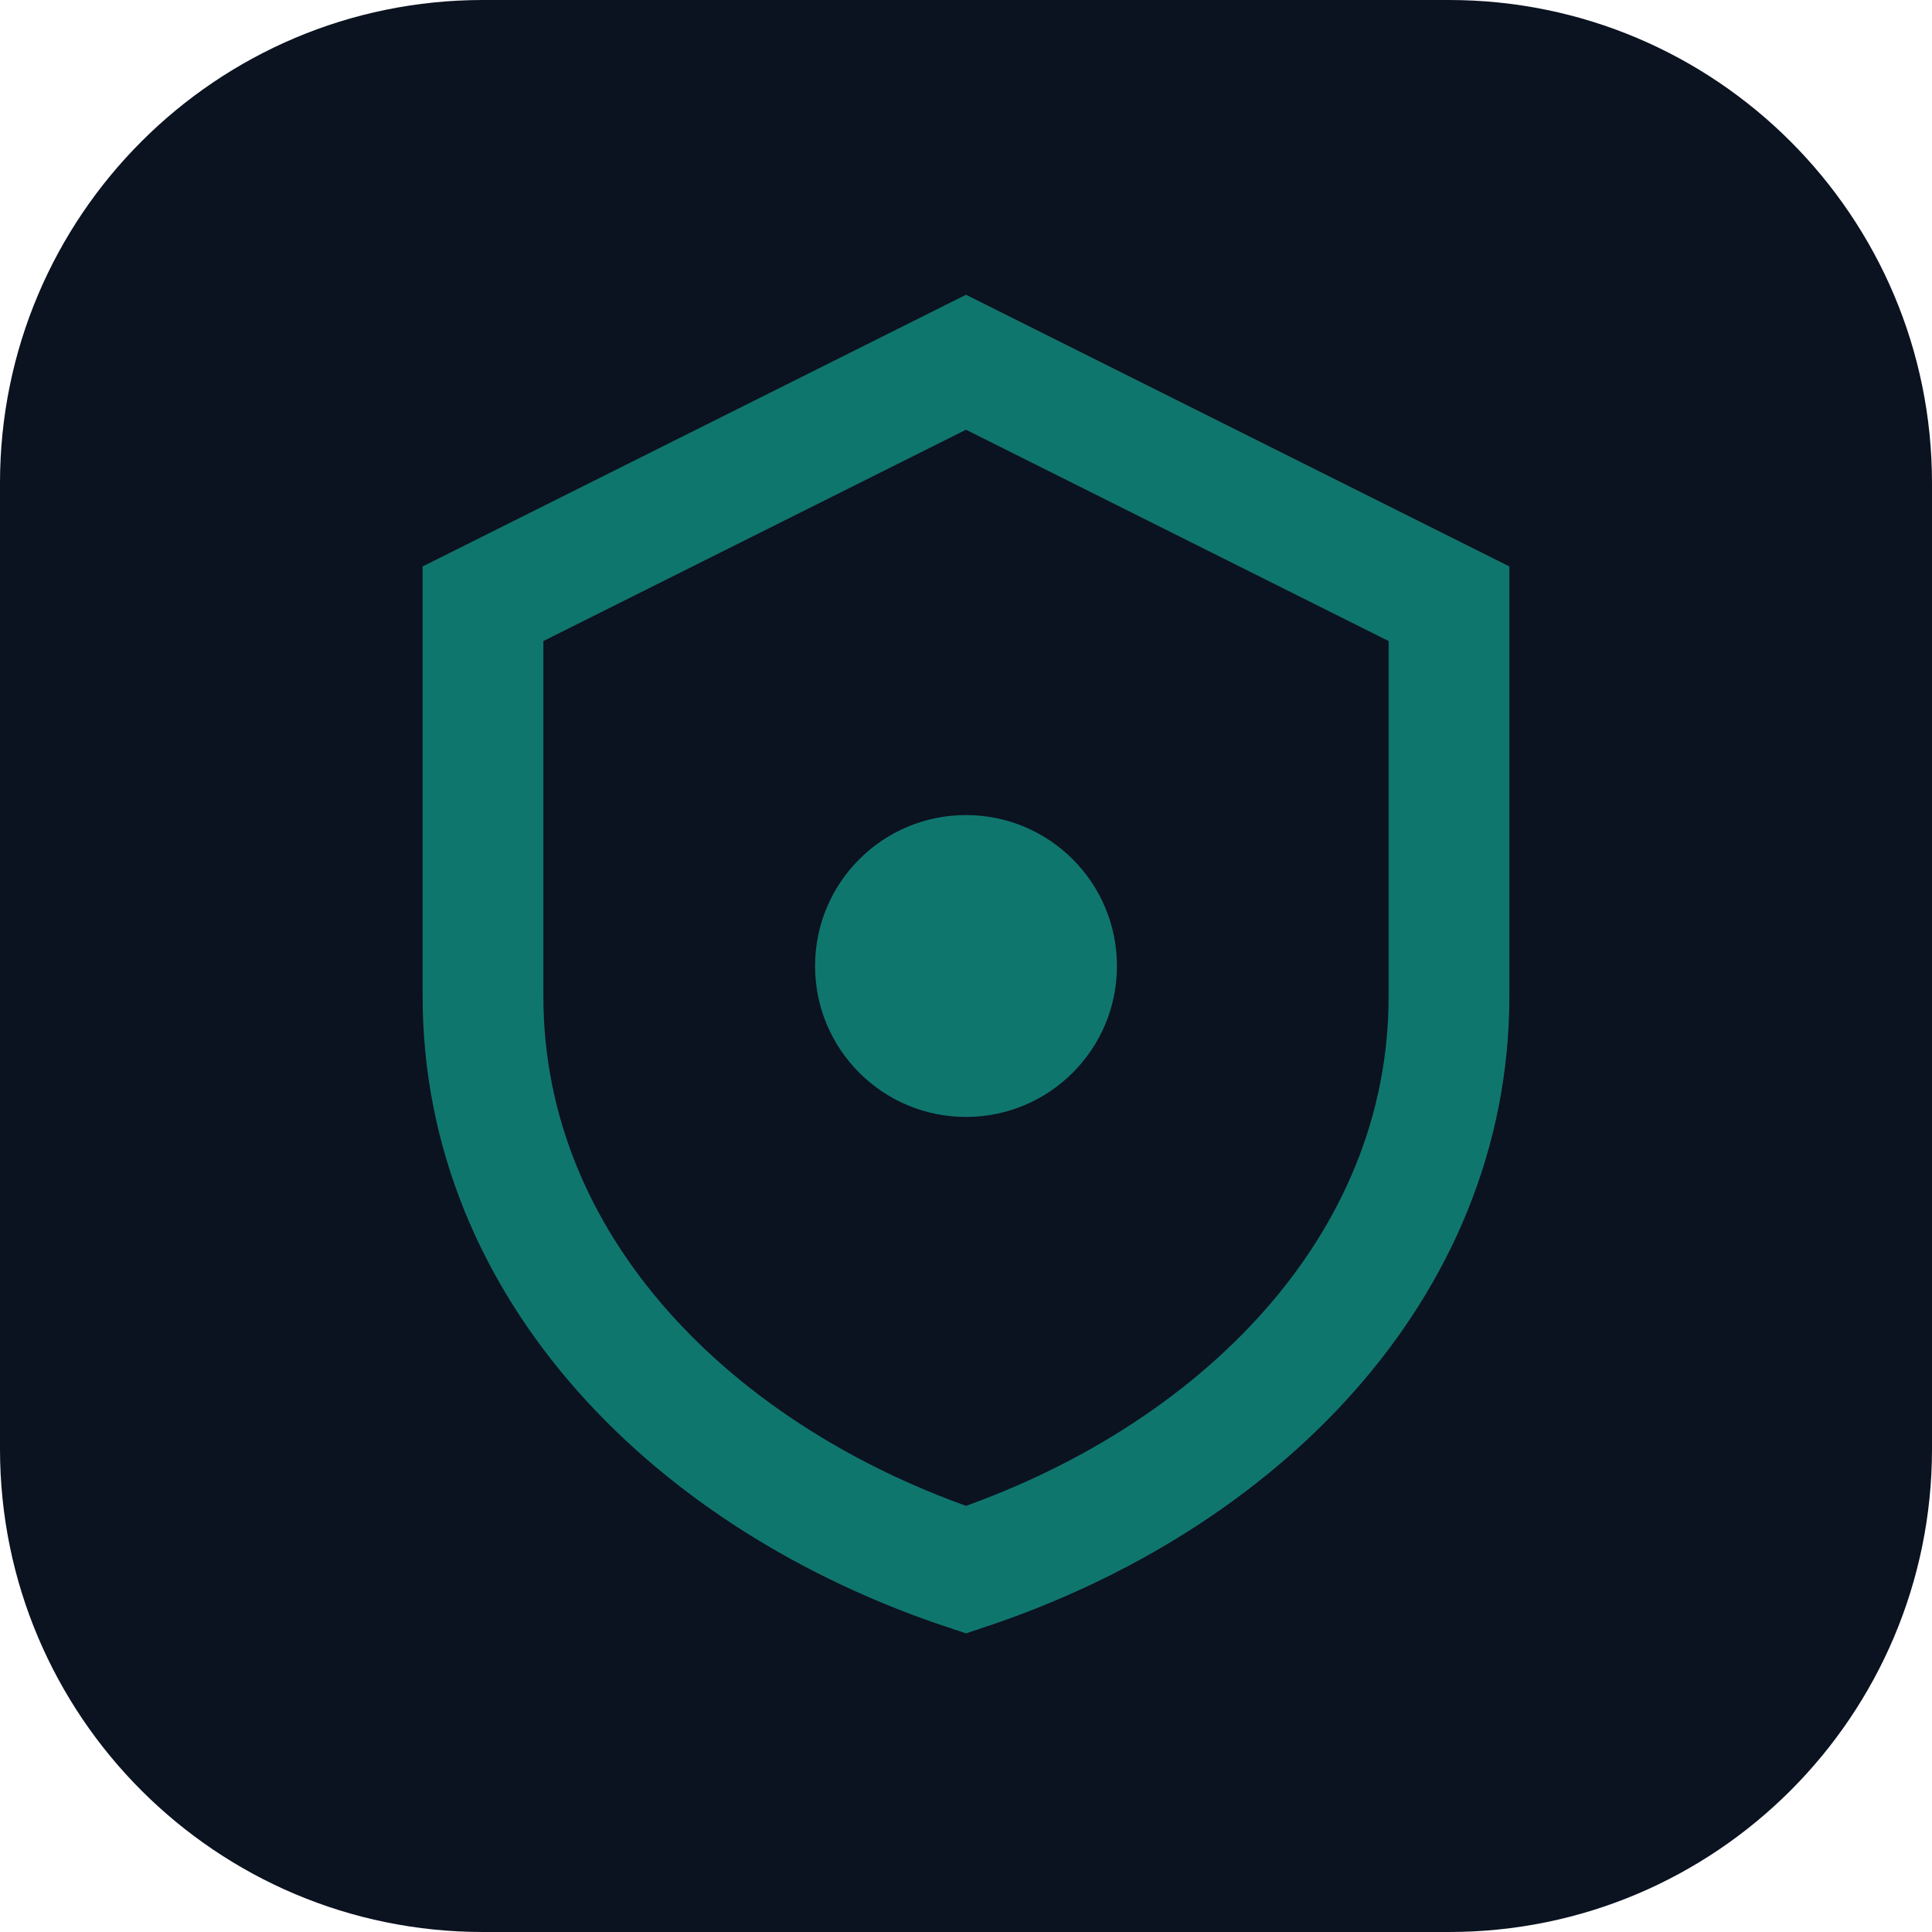
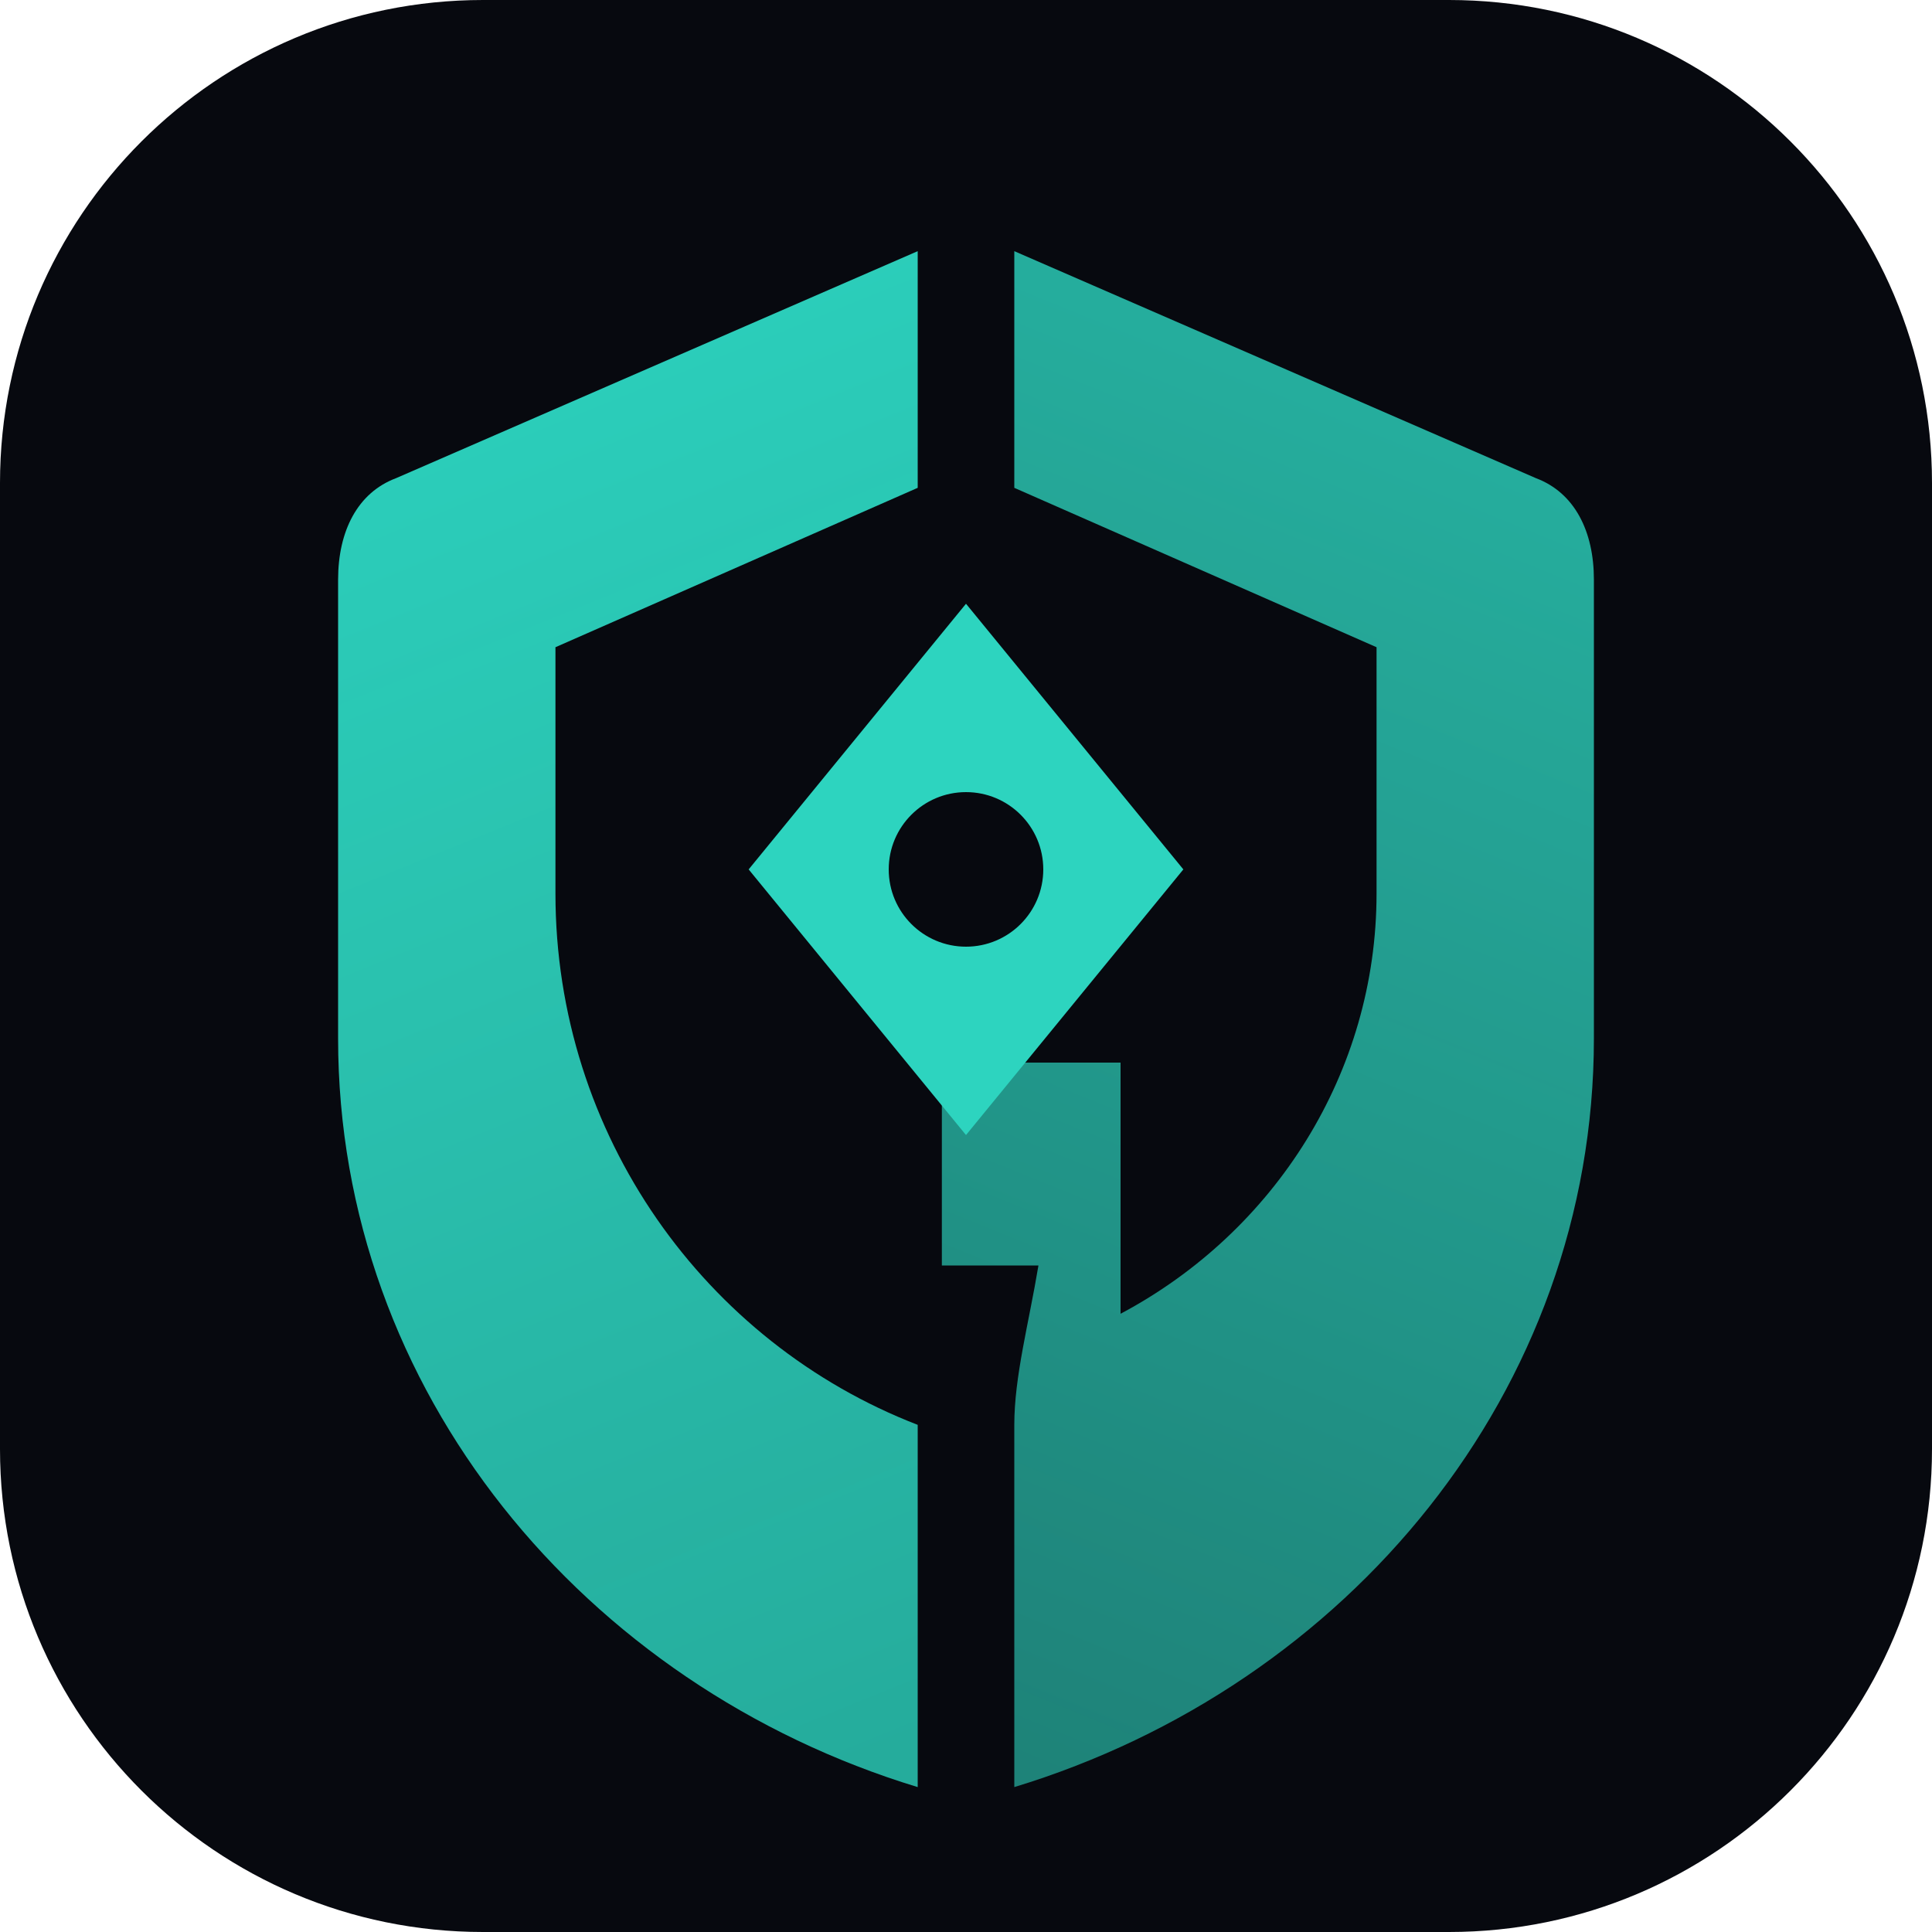
- <svg xmlns="http://www.w3.org/2000/svg" viewBox="0 0 32 32" fill="none">
-   <rect width="32" height="32" rx="8" fill="#0B1220" />
-   <path d="M16 6L24 10V16.5C24 21 20.5 24.5 16 26C11.5 24.5 8 21 8 16.5V10L16 6Z" stroke="#0F766E" stroke-width="2" />
-   <circle cx="16" cy="16" r="2.5" fill="#0F766E" />
+ <svg xmlns="http://www.w3.org/2000/svg" viewBox="0 0 40 40" fill="none">
+   <rect width="40" height="40" rx="10" fill="#07090F" />
+   <defs>
+     <linearGradient id="fav-l" x1="7" y1="4" x2="20" y2="36" gradientUnits="userSpaceOnUse">
+       <stop offset="0%" stop-color="#2DD4BF" stop-opacity="1" />
+       <stop offset="100%" stop-color="#2DD4BF" stop-opacity="0.8" />
+     </linearGradient>
+     <linearGradient id="fav-r" x1="33" y1="4" x2="20" y2="36" gradientUnits="userSpaceOnUse">
+       <stop offset="0%" stop-color="#2DD4BF" stop-opacity="0.85" />
+       <stop offset="100%" stop-color="#2DD4BF" stop-opacity="0.6" />
+     </linearGradient>
+   </defs>
+   <path d="M19 5.2L8.2 9.9C7.4 10.2 7 11 7 12V21.5C7 28.8 12.1 34.9 19 37V29.5C14.6 27.8 11.5 23.5 11.5 18.5V13.4L19 10.1V5.2Z" fill="url(#fav-l)" />
+   <path d="M21 5.2V10.1L28.5 13.4V18.5C28.5 22.2 26.4 25.5 23.2 27.2L23.2 22H19.5V26.2H21.5C21.3 27.4 21 28.5 21 29.5V37C27.9 34.9 33 28.8 33 21.5V12C33 11 32.6 10.2 31.8 9.9L21 5.2Z" fill="url(#fav-r)" />
+   <path d="M20 12.5L24.5 18L20 23.5L15.5 18L20 12.5Z" fill="#2DD4BF" />
+   <circle cx="20" cy="18" r="1.6" fill="#07090F" />
</svg>
